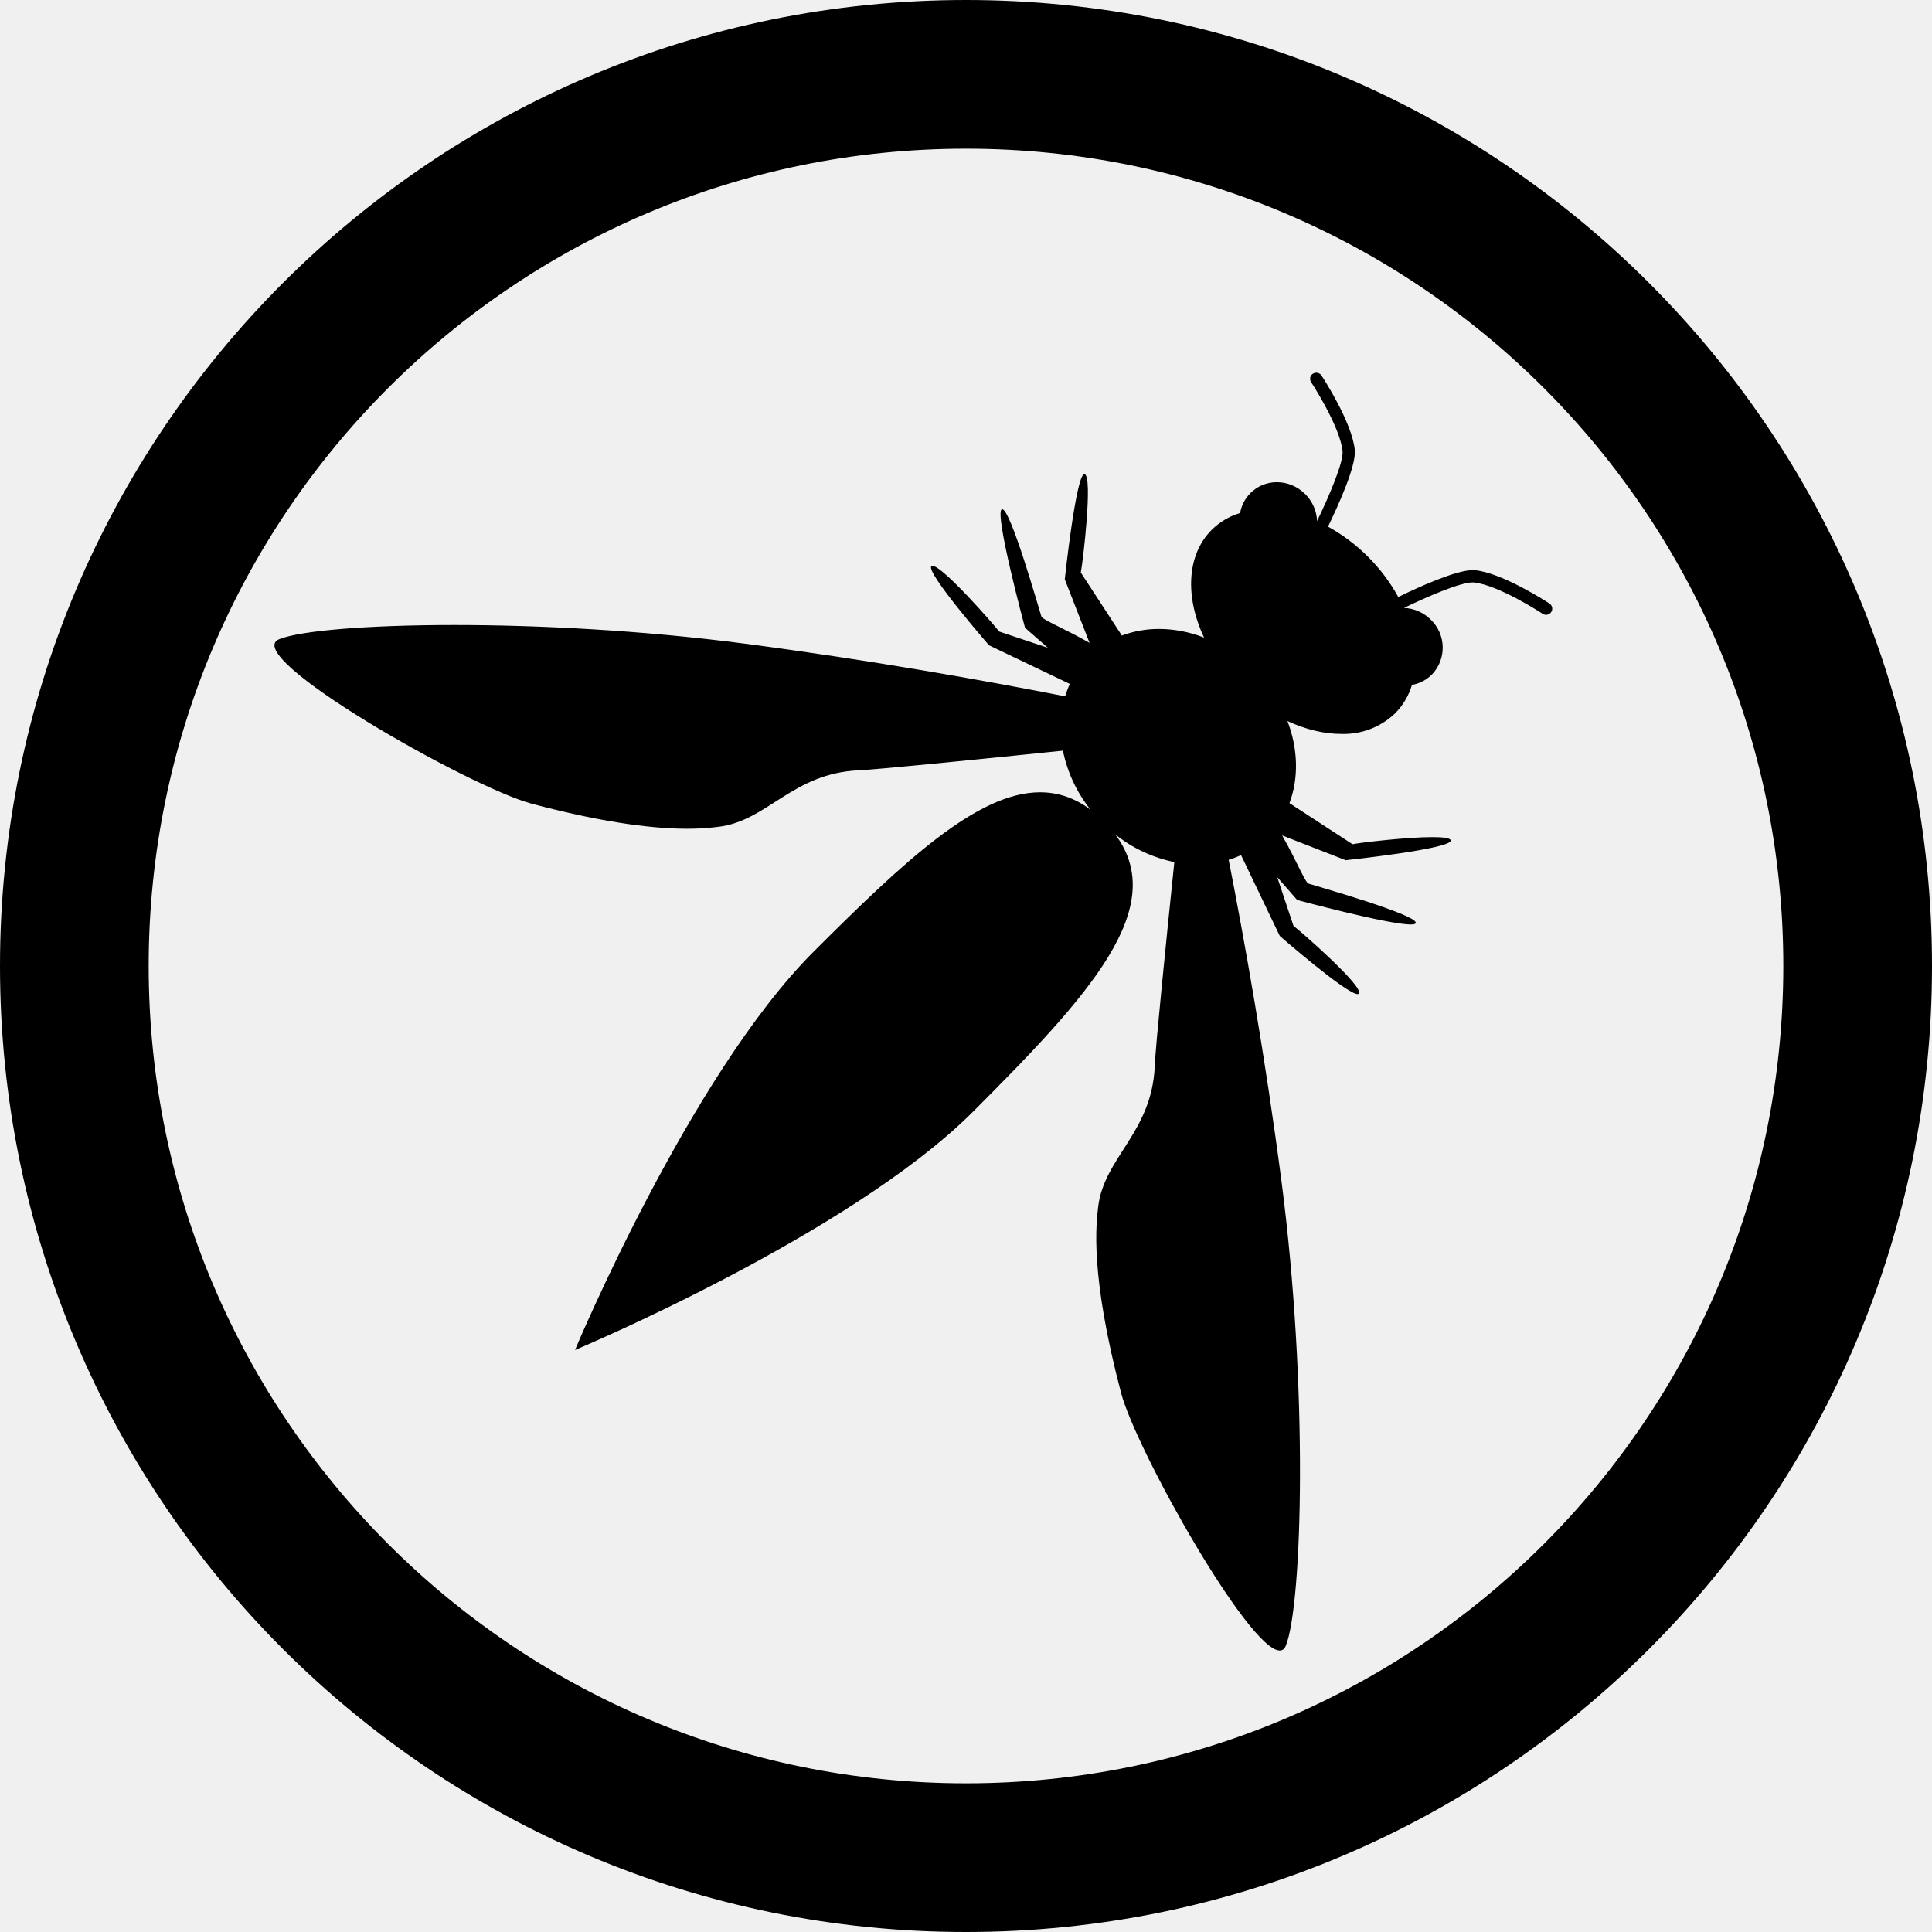
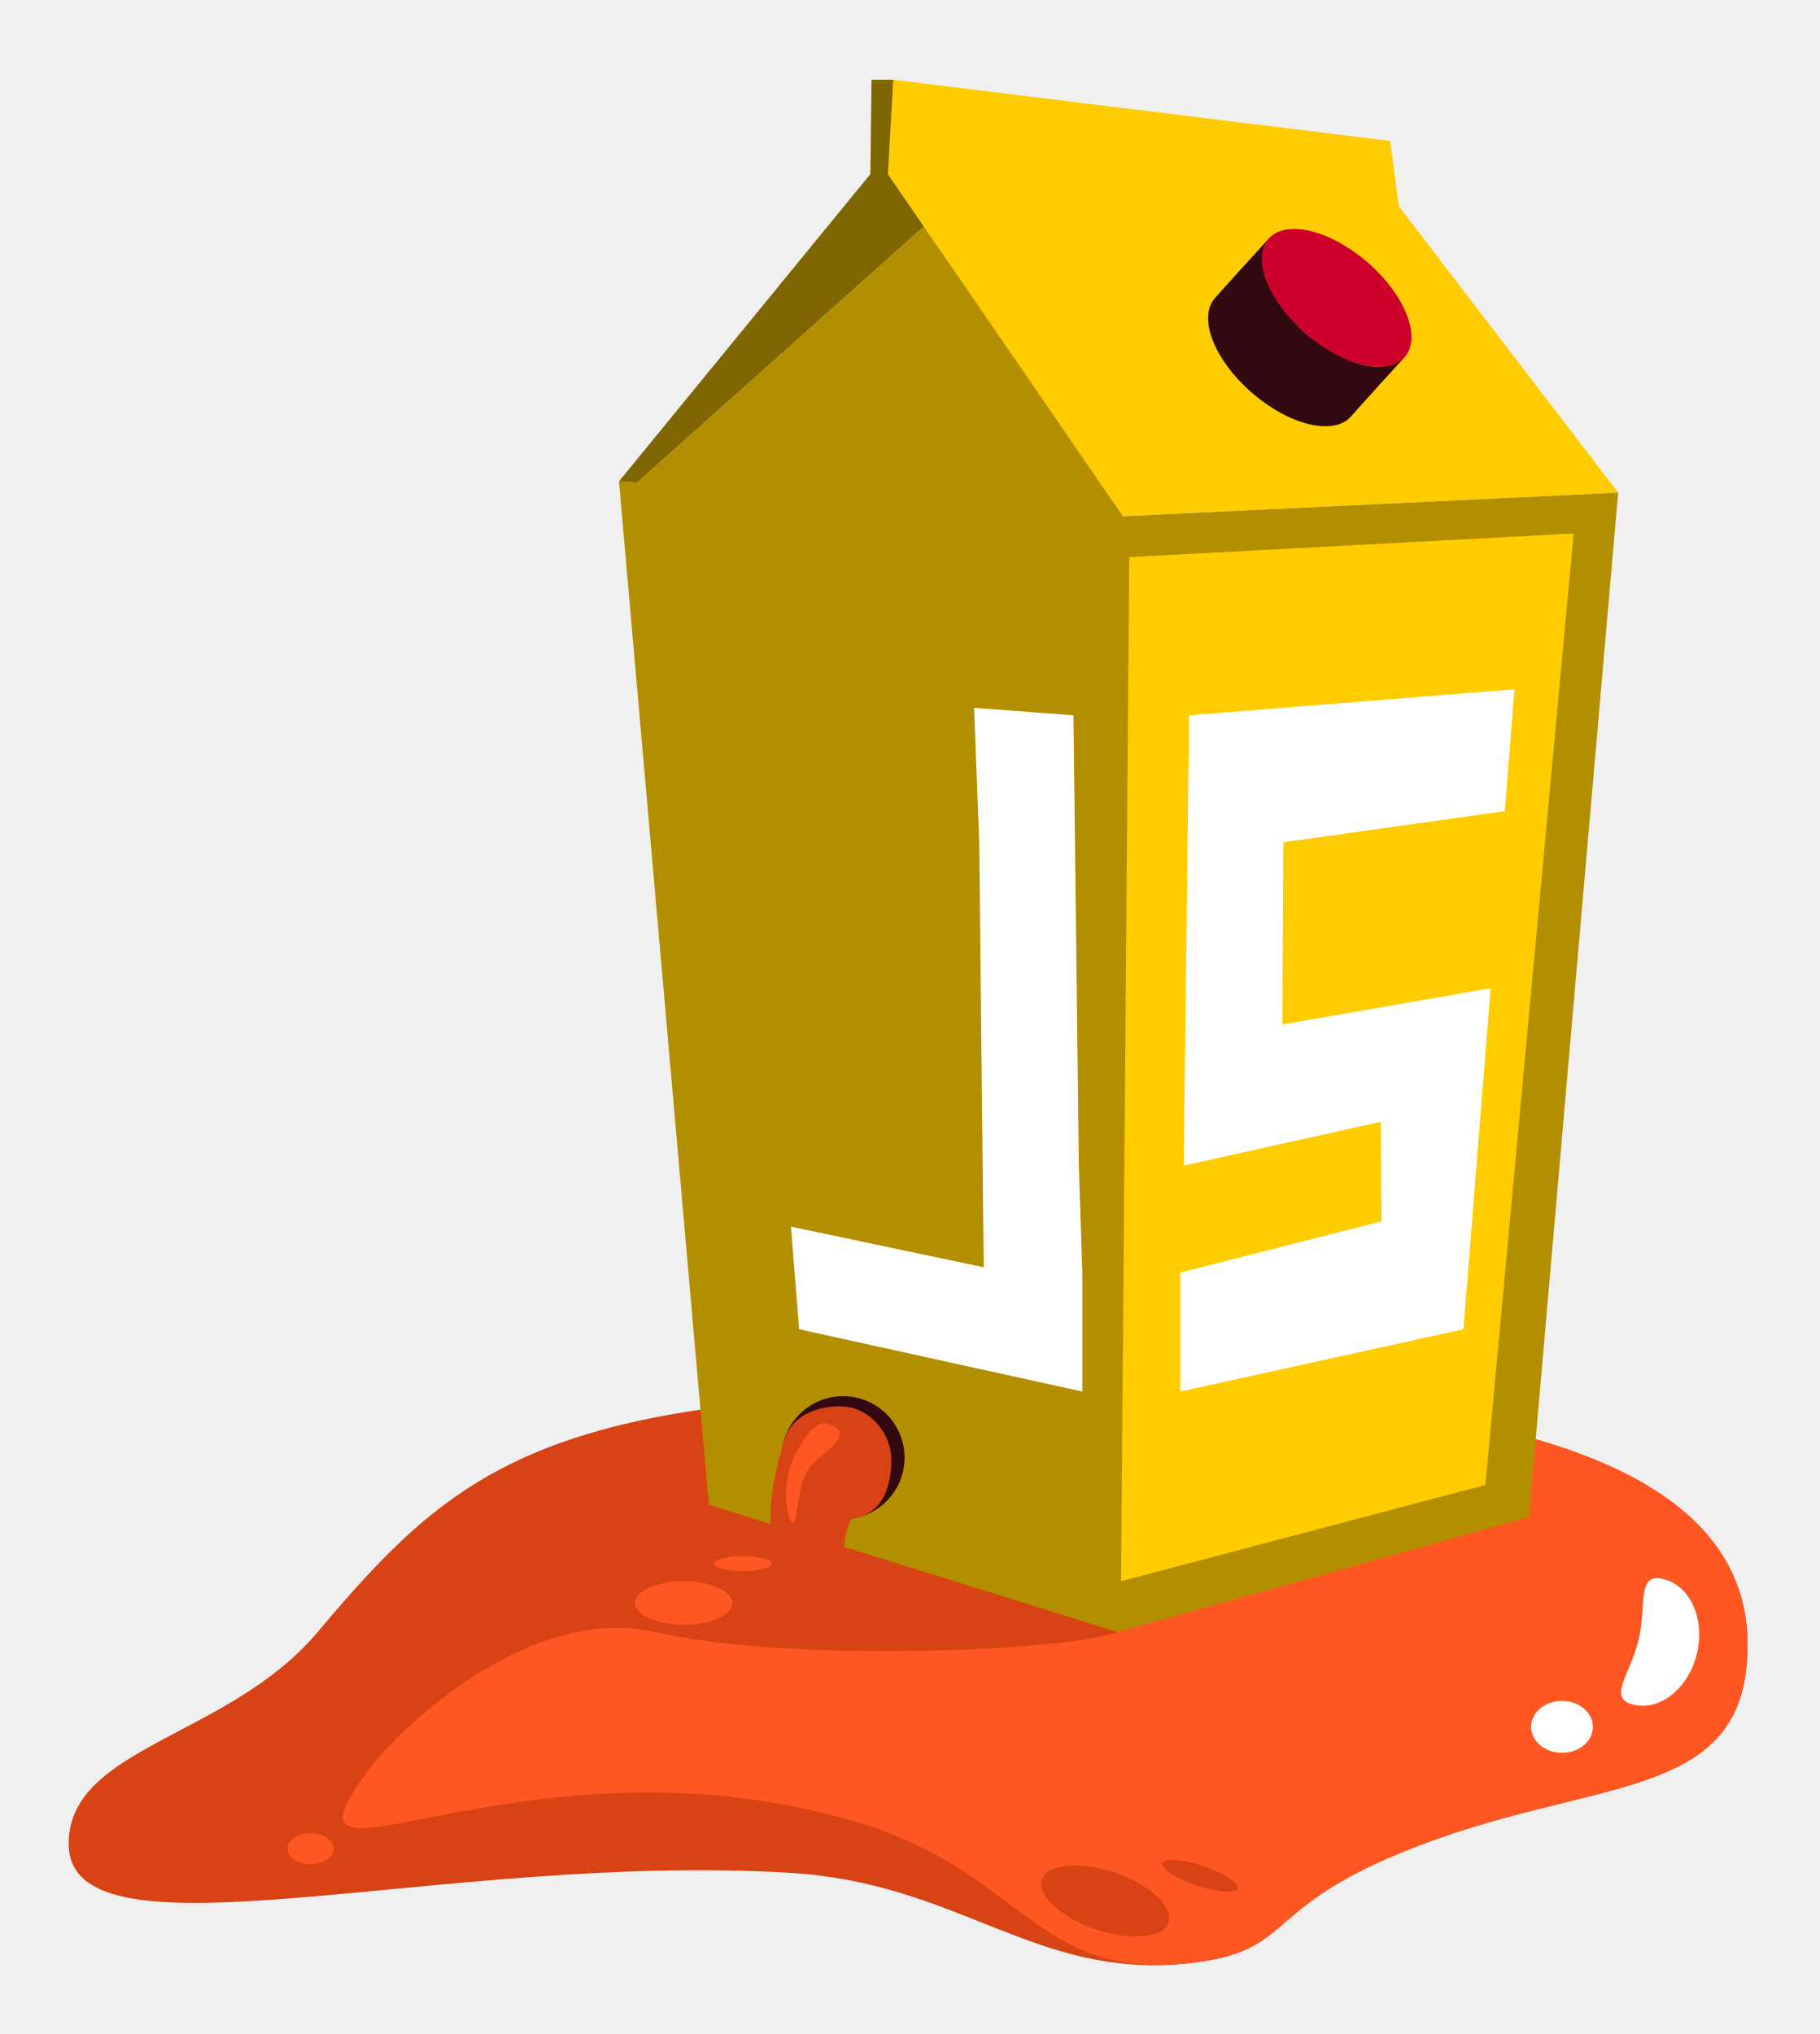
- <svg xmlns="http://www.w3.org/2000/svg" fill="#000000" role="img" viewBox="0 0 24 24">
-   <path d="M15.897 20.503c-.384 0-1.782-2.489-1.97-3.198-.393-1.486-.308-2.114-.285-2.314.072-.613.667-.92.703-1.748.01-.256.14-1.535.243-2.534a1.723 1.723 0 0 1-.733-.343c.676.908-.32 1.995-1.767 3.443-1.536 1.536-4.945 2.961-4.945 2.961s1.425-3.41 2.961-4.945c1.13-1.129 2.04-1.983 2.816-1.983.22 0 .427.067.627.216a1.722 1.722 0 0 1-.343-.733c-.999.103-2.278.232-2.534.244-.829.036-1.135.63-1.747.702-.07.008-.194.024-.388.024-.36 0-.963-.054-1.926-.31-.772-.203-3.648-1.84-3.14-2.045.26-.105 1.087-.176 2.175-.176 1.047 0 2.337.066 3.596.23 1.57.205 3.01.463 3.992.656.016-.053.035-.104.058-.154l-1.004-.48s-.8-.92-.715-.984a.02.02 0 0 1 .012-.003c.126 0 .767.733.829.816l.605.202-.284-.249s-.388-1.438-.287-1.472h.004c.106 0 .459 1.25.489 1.34.07.06.303.152.596.32l-.308-.79s.14-1.305.243-1.305h.003c.105.021-.02 1.089-.047 1.221l.51.783a1.31 1.31 0 0 1 .463-.082c.184 0 .374.036.558.107-.236-.502-.218-1.025.095-1.338a.84.84 0 0 1 .353-.209.462.462 0 0 1 .457-.383c.127 0 .254.05.352.148a.497.497 0 0 1 .147.335c.151-.311.329-.73.317-.867-.03-.307-.386-.852-.39-.857a.076.076 0 0 1 .064-.119c.025 0 .05.012.064.035.016.023.381.582.414.927.018.198-.21.696-.333.95a2.227 2.227 0 0 1 .873.874c.245-.12.715-.334.927-.334l.024.001c.345.033.904.399.927.414a.076.076 0 0 1-.084.128c-.005-.004-.55-.36-.857-.39h-.015c-.15 0-.552.171-.852.317.12.004.242.053.335.147a.482.482 0 0 1 .012.681.459.459 0 0 1-.247.128.845.845 0 0 1-.21.354.924.924 0 0 1-.67.255c-.212 0-.441-.055-.667-.16.132.343.142.708.025 1.02l.783.51c.095-.019.666-.088.993-.088.13 0 .222.011.228.04.02.106-1.305.247-1.305.247l-.79-.308c.168.293.26.527.32.596.091.03 1.374.392 1.34.493-.004.012-.026.017-.063.017-.283 0-1.41-.304-1.41-.304l-.248-.284.202.605c.087.065.876.755.813.841-.004.005-.009.007-.016.007-.139 0-.967-.722-.967-.722l-.481-1.004a1.18 1.18 0 0 1-.154.058c.193.982.451 2.422.656 3.992.335 2.569.26 5.261.054 5.77-.016.041-.042.06-.076.06M12 24C5.373 24 0 18.627 0 12S5.373 0 12 0s12 5.373 12 12-5.373 12-12 12m0-22.153C6.393 1.847 1.847 6.393 1.847 12S6.393 22.153 12 22.153 22.153 17.607 22.153 12 17.607 1.847 12 1.847Z" />
+ <svg xmlns="http://www.w3.org/2000/svg" version="1.1" x="0px" y="0px" width="1134.113px" height="1267.705px" viewBox="0 0 1134.113 1267.705" enable-background="new 0 0 1134.113 1267.705" xml:space="preserve">
+   <g id="Layer_3">
+     <path fill-rule="evenodd" clip-rule="evenodd" fill="#D84315" d="M1088.356,1040.139   c16.761-150.73-217.891-176.313-506.572-171.643c-247.333,4-302.049,51.57-383.82,148.715   c-55.514,65.951-155.155,71.285-155.155,131.951c0,78.668,232.919,4.787,449.983,18.121   c104.992,6.449,152.325,65.881,245.659,56.576c74.405-7.418,41.313-36.695,158-78.025   C997.031,1110.209,1079.631,1118.61,1088.356,1040.139z" />
+   </g>
+   <g id="Layer_4">
+     <path fill-rule="evenodd" clip-rule="evenodd" fill="#FF5722" d="M1088.356,1040.139   c16.761-150.73-217.964-179.643-506.572-171.643c-57.782,1.602,153.62,134.059,114.78,148.715   c-31.599,11.924-204.113,19.289-288.113,0c-77.021-17.686-157.729,57.879-178.268,85.289   c-70.232,93.723,93.568-28.48,302.268,32.666c104.667,30.666,112.666,97.998,206,88.693c74.405-7.418,41.313-36.695,158-78.025   C997.031,1110.209,1079.631,1118.61,1088.356,1040.139z" />
+     <path fill-rule="evenodd" clip-rule="evenodd" fill="#FFFFFF" d="M1018.127,1062.459c-16.729-3.953-1.916-18.959,3.192-40.584   s-1.421-41.674,15.309-37.723c16.729,3.953,26.148,24.686,21.039,46.311C1052.559,1052.086,1034.856,1066.411,1018.127,1062.459z" />
+     <ellipse fill-rule="evenodd" clip-rule="evenodd" fill="#FF5722" cx="426.118" cy="999.084" rx="30.333" ry="13.586" />
+     <ellipse fill-rule="evenodd" clip-rule="evenodd" fill="#FF5722" cx="463.117" cy="974.5" rx="18" ry="4.666" />
+     <ellipse fill-rule="evenodd" clip-rule="evenodd" fill="#FF5722" cx="193.451" cy="1152.167" rx="14.333" ry="9.668" />
+     <ellipse fill-rule="evenodd" clip-rule="evenodd" fill="#FFFFFF" cx="973.534" cy="1076.282" rx="19.25" ry="16.17" />
+     <ellipse transform="matrix(0.9474 0.32 -0.32 0.9474 415.3789 -158.1498)" fill-rule="evenodd" clip-rule="evenodd" fill="#D84315" cx="688.903" cy="1184.828" rx="41.64" ry="18.65" />
+     <ellipse transform="matrix(0.9474 0.32 -0.32 0.9474 413.4394 -177.8295)" fill-rule="evenodd" clip-rule="evenodd" fill="#D84315" cx="747.824" cy="1169.109" rx="24.71" ry="6.406" />
+   </g>
+   <g id="Juice_Box">
+     <polygon fill-rule="evenodd" clip-rule="evenodd" fill="#FFCC00" points="556.778,49.699 866.452,87.833 871.785,128.5   1008.548,307.038 698.715,321.833 553.43,108.62  " />
+     <polygon fill-rule="evenodd" clip-rule="evenodd" fill="#B38F00" points="575.785,141.166 703.784,327.499 405.119,302.06   397.066,300.786  " />
+     <polygon fill-rule="evenodd" clip-rule="evenodd" fill="#806600" points="556.778,49.699 543.199,49.699 542.452,108.499   385.784,299.999 397.066,300.786 575.785,141.166 553.43,108.62  " />
+     <path fill-rule="evenodd" clip-rule="evenodd" fill="#330911" d="M813.863,207.883c10.525,9.109,43.421,31.45,61.725,14.567   c0,0-27.622,30.257-33.479,37.024c-10.618,12.268-38.254,5.747-61.725-14.567c-23.47-20.313-33.887-46.727-23.268-58.996   c3.688-4.26,33.479-37.024,33.479-37.024C779.284,163.5,798.544,194.624,813.863,207.883z" />
+     <ellipse transform="matrix(0.6544 -0.7561 0.7561 0.6544 147.5009 694.0775)" fill-rule="evenodd" clip-rule="evenodd" fill="#CC002B" cx="833.09" cy="185.669" rx="29.38" ry="56.205" />
+     <polygon fill-rule="evenodd" clip-rule="evenodd" fill="#B38F00" points="441.784,937.831 696.564,1017.211 952.916,945.502   1008.548,307.038 698.715,321.833 385.784,299.999  " />
+     <polygon fill-rule="evenodd" clip-rule="evenodd" fill="#FFCC00" points="925.784,925.499 698.715,985.499 703.823,347.228   980.784,332.499  " />
+   </g>
+   <g id="Layer_5">
+     <polygon fill-rule="evenodd" clip-rule="evenodd" fill="#FFFFFF" points="912.101,828.471 735.562,867.288 735.562,793.165   861.118,761.167 860.516,699.165 737.768,726.499 741.118,445.833 943.937,429.585 937.874,505.546 799.849,524.952   799.254,638.499 929.067,615.876  " />
+     <polygon fill-rule="evenodd" clip-rule="evenodd" fill="#FFFFFF" points="498.064,828.471 674.604,867.288 674.604,793.165   672.397,726.499 669.047,445.833 607.118,441.152 610.316,524.952 613.118,789.833 492.96,764.512  " />
+   </g>
+   <g id="Layer_7" display="none">
+     <path display="inline" fill-rule="evenodd" clip-rule="evenodd" fill="#CC002B" d="M522.784,463.976   c0-12.605,4.69-22.824,10.476-22.824h12.222c5.785,0,10.477,10.218,10.477,22.824v523.701c0,12.604-4.691,22.822-10.477,22.822   H533.26c-5.785,0-10.476-10.219-10.476-22.822V463.976z" />
+   </g>
+   <g id="Layer_8">
+     <circle fill-rule="evenodd" clip-rule="evenodd" fill="#330911" cx="525.453" cy="908.501" r="38.333" />
+     <path fill-rule="evenodd" clip-rule="evenodd" fill="#D84315" d="M555.535,910.253c-0.275,19.303-7.029,33.945-24.716,36.245   c-0.802,0.104-4.784,9.755-5.034,21.755c-0.246,11.81,5.991,25.75,5,25.75c-21.171,0-47.5,4.5-46.75-7.5   c0.078-1.24-2.5-5-3.75-36.25c-0.943-23.566,7.256-47.694,7.464-48.802c3.1-16.521,17.359-24.948,36.036-24.948   C541.285,876.503,555.785,892.753,555.535,910.253z" />
+     <path fill-rule="evenodd" clip-rule="evenodd" fill="#FF5722" d="M504.785,914.503c-8.834,11.308-7.255,36.104-11,34.334   c-3.745-1.77-7-25.667,2-42.667c3.962-7.483,11.667-22.333,21.333-18.333C533.813,894.746,513.119,903.837,504.785,914.503z" />
+   </g>
+   <g id="Layer_6" display="none">
+     <path display="inline" fill-rule="evenodd" clip-rule="evenodd" fill="#050402" d="M320.163,164.053c0,0,2.622,1.591-9.045,11.19   s-16.18,9.564-16.18,9.564l234.217,284.69c0,0,10.176,3.002,18.736-4.331s8.062-14.511,8.062-14.511L320.163,164.053z" />
+     <path display="inline" fill-rule="evenodd" clip-rule="evenodd" fill="#050402" d="M986.548,974.045L825.138,777.85   c0,0-4.854-1.775-17.854,3.648c-12.117,5.057-10.377,13.453-10.377,13.453l164.416,199.848l31.461,6.199L986.548,974.045z" />
+     <g display="inline">
+       <polygon fill="#330911" points="114.639,433.747 55.424,535.769 256.285,670.225 320.286,571.203   " />
+       <path fill="#CC002B" d="M73.976,438.484c0,0,54.014-76.945,94.73-122.133c40.718-45.188,126.231-131.543,126.231-131.543    l168.63,204.97c0,0-81.065,64.081-108.205,91.267c-27.14,27.186-86.915,104.721-86.915,104.721L73.976,438.484z" />
+     </g>
+   </g>
</svg>
